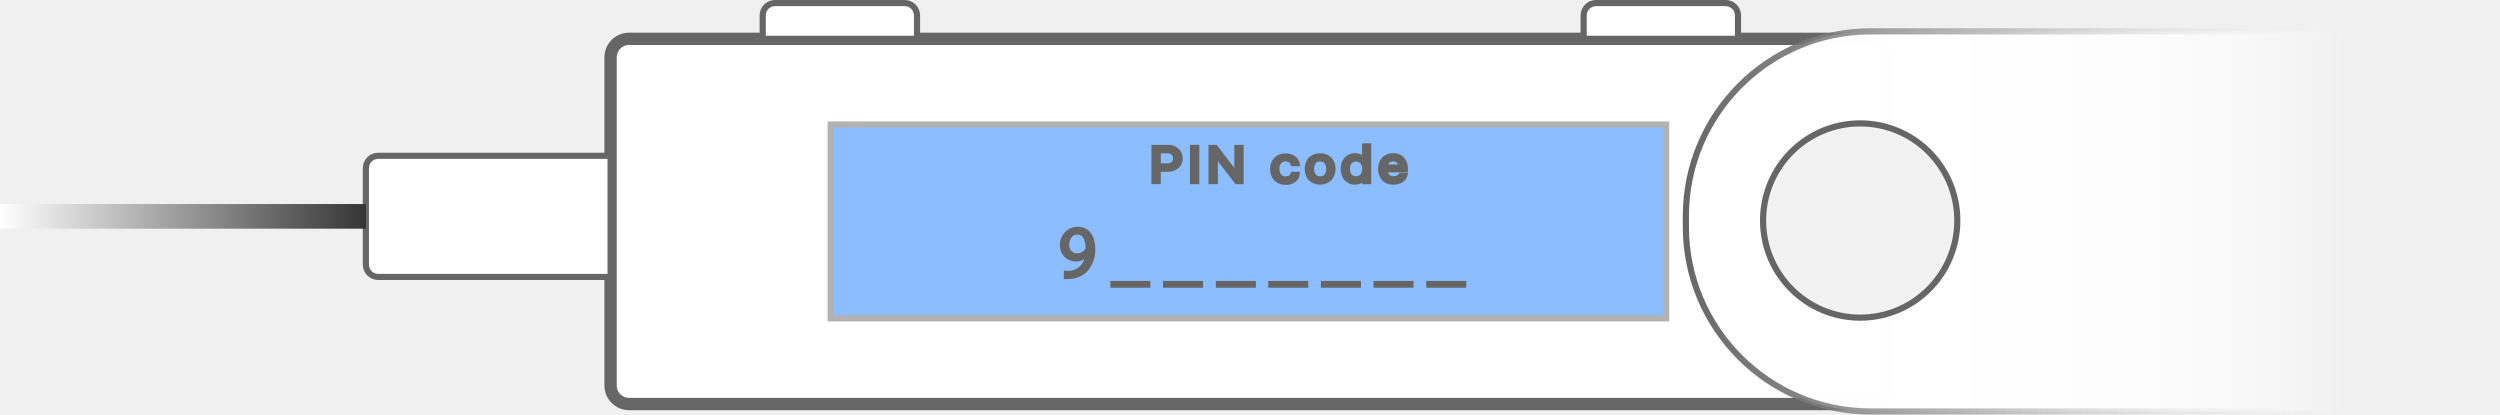
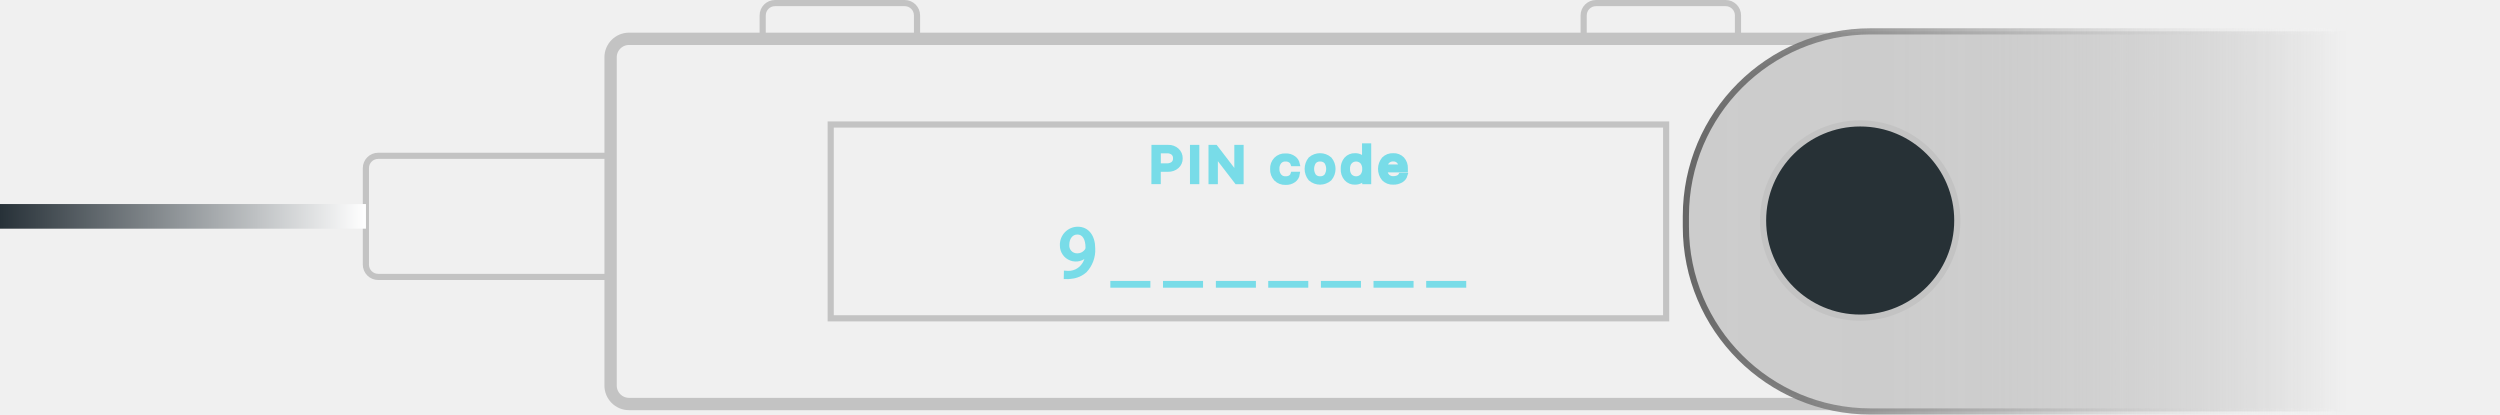
<svg xmlns="http://www.w3.org/2000/svg" width="405.8" height="67.29" viewBox="0 0 405.8 67.29">
  <defs>
    <style>
      .cls-1, .cls-3 {
-         fill: #fff;
+         fill: transparent;
      }

      .cls-1, .cls-2, .cls-3, .cls-5, .cls-6, .cls-7, .cls-9 {
-         stroke: #666;
+         stroke: rgb(195,195,195);
+       }
+ 
+       .cls-5, .cls-6 {
+         stroke: #78dce8;
      }

      .cls-1, .cls-2, .cls-3, .cls-4, .cls-5, .cls-6, .cls-7, .cls-8, .cls-9 {
        stroke-miterlimit: 10;
      }

      .cls-1 {
        stroke-width: 2px;
      }

      .cls-2 {
-         fill: #177cff;
-         opacity: 0.5;
+         fill: none;
      }

      .cls-4 {
        stroke-width: 4px;
        fill: url(#Blue_Sky);
        stroke: url(#linear-gradient);
      }

      .cls-5, .cls-6 {
-         fill: #666;
+         fill: #78dce8;
      }

      .cls-5 {
        stroke-width: 0.75px;
      }

      .cls-6 {
        stroke-width: 0.5px;
      }

      .cls-7 {
        fill: aqua;
        opacity: 0;
      }

      .cls-8 {
        fill: url(#linear-gradient-2);
        stroke: url(#linear-gradient-3);
      }

      .cls-9 {
-         fill: #f2f2f2;
+         fill: rgb(39, 49, 54);
      }
    </style>
    <linearGradient id="Blue_Sky" data-name="Blue Sky" y1="35.12" x2="59.4" y2="35.12" gradientUnits="userSpaceOnUse">
      <stop offset="0" stop-color="#3ddeed" />
      <stop offset="1" stop-color="#3ddeed" stop-opacity="0" />
    </linearGradient>
    <linearGradient id="linear-gradient" y1="35.12" x2="59.4" y2="35.12" gradientUnits="userSpaceOnUse">
-       <stop offset="0" stop-color="#fff" />
-       <stop offset="1" stop-color="#353535" />
+       <stop offset="0" stop-color="#273138" />
+       <stop offset="1" stop-color="#fff" />
    </linearGradient>
    <linearGradient id="linear-gradient-2" x1="273.65" y1="35.94" x2="381.04" y2="35.94" gradientUnits="userSpaceOnUse">
-       <stop offset="0" stop-color="#fff" />
-       <stop offset="0.32" stop-color="#fff" stop-opacity="0.99" />
-       <stop offset="0.46" stop-color="#fff" stop-opacity="0.96" />
-       <stop offset="0.56" stop-color="#fff" stop-opacity="0.92" />
-       <stop offset="0.65" stop-color="#fff" stop-opacity="0.85" />
-       <stop offset="0.72" stop-color="#fff" stop-opacity="0.76" />
-       <stop offset="0.79" stop-color="#fff" stop-opacity="0.64" />
-       <stop offset="0.85" stop-color="#fff" stop-opacity="0.51" />
-       <stop offset="0.9" stop-color="#fff" stop-opacity="0.36" />
-       <stop offset="0.95" stop-color="#fff" stop-opacity="0.19" />
-       <stop offset="1" stop-color="#fff" stop-opacity="0" />
+       <stop offset="0" stop-color="#ccc" />
+       <stop offset="0.32" stop-color="#ccc" stop-opacity="0.99" />
+       <stop offset="0.46" stop-color="#ccc" stop-opacity="0.96" />
+       <stop offset="0.56" stop-color="#ccc" stop-opacity="0.92" />
+       <stop offset="0.65" stop-color="#ccc" stop-opacity="0.85" />
+       <stop offset="0.72" stop-color="#ccc" stop-opacity="0.76" />
+       <stop offset="0.79" stop-color="#ccc" stop-opacity="0.64" />
+       <stop offset="0.85" stop-color="#ccc" stop-opacity="0.51" />
+       <stop offset="0.9" stop-color="#ccc" stop-opacity="0.36" />
+       <stop offset="0.95" stop-color="#ccc" stop-opacity="0.19" />
+       <stop offset="1" stop-color="#ccc" stop-opacity="0" />
    </linearGradient>
    <linearGradient id="linear-gradient-3" x1="273.15" y1="35.94" x2="381.54" y2="35.94" gradientUnits="userSpaceOnUse">
      <stop offset="0" stop-color="#666" />
      <stop offset="0.17" stop-color="#767676" stop-opacity="0.9" />
      <stop offset="0.47" stop-color="#a0a0a0" stop-opacity="0.62" />
      <stop offset="0.86" stop-color="#e5e5e5" stop-opacity="0.17" />
      <stop offset="1" stop-color="#fff" stop-opacity="0" />
    </linearGradient>
  </defs>
  <g id="Layer_1" data-name="Layer 1">
    <rect class="cls-1" x="99.11" y="6.3" width="207.08" height="59.28" rx="3" ry="3" />
    <rect class="cls-2" x="134.84" y="20.21" width="135.61" height="31.46" />
    <path class="cls-3" d="M61.39,25.29H99.11a0,0,0,0,1,0,0V44.95a0,0,0,0,1,0,0H61.39a2,2,0,0,1-2-2V27.29A2,2,0,0,1,61.39,25.29Z" />
    <line class="cls-4" y1="35.12" x2="59.4" y2="35.12" />
    <g>
      <path class="cls-5" d="M271.67,283.57H274a2,2,0,0,1,1.43.51,1.69,1.69,0,0,1,.56,1.31,1.65,1.65,0,0,1-.56,1.29,2.08,2.08,0,0,1-1.44.51h-1.56v2h-.77Zm.77.62v2.38h1.37a1.6,1.6,0,0,0,1-.31,1.1,1.1,0,0,0,.36-.87,1.11,1.11,0,0,0-.36-.89,1.51,1.51,0,0,0-1-.31Z" transform="translate(-84.39 -259.68)" />
      <path class="cls-5" d="M278.69,289.2h-.77v-5.63h.77Z" transform="translate(-84.39 -259.68)" />
      <path class="cls-5" d="M281.7,289.2h-.77v-5.63h.76l3.36,4.38h.07v-4.38h.76v5.63h-.75l-3.36-4.37h-.07Z" transform="translate(-84.39 -259.68)" />
      <path class="cls-5" d="M295,286.28h-.75a1,1,0,0,0-.39-.53,1.31,1.31,0,0,0-.8-.23,1.23,1.23,0,0,0-1,.42,1.66,1.66,0,0,0-.37,1.14,1.68,1.68,0,0,0,.37,1.16,1.21,1.21,0,0,0,1,.43,1.46,1.46,0,0,0,.78-.19,1,1,0,0,0,.41-.55H295a1.5,1.5,0,0,1-.6,1,2.13,2.13,0,0,1-1.34.39,2.06,2.06,0,0,1-1.55-.6,2.23,2.23,0,0,1-.58-1.6,2.11,2.11,0,0,1,.58-1.57,2,2,0,0,1,1.55-.59,2.06,2.06,0,0,1,1.34.4A1.54,1.54,0,0,1,295,286.28Z" transform="translate(-84.39 -259.68)" />
      <path class="cls-5" d="M297.1,288.69a2.52,2.52,0,0,1,0-3.19,2.39,2.39,0,0,1,3.12,0,2.48,2.48,0,0,1,0,3.19,2.36,2.36,0,0,1-3.12,0Zm2.58-.43a2.11,2.11,0,0,0,0-2.33,1.3,1.3,0,0,0-1-.41,1.27,1.27,0,0,0-1,.41,2.07,2.07,0,0,0,0,2.33,1.27,1.27,0,0,0,1,.41A1.3,1.3,0,0,0,299.68,288.26Z" transform="translate(-84.39 -259.68)" />
      <path class="cls-5" d="M302.92,288.68a2.24,2.24,0,0,1-.53-1.58,2.28,2.28,0,0,1,.53-1.59,1.82,1.82,0,0,1,1.41-.59,1.86,1.86,0,0,1,.87.19,1.37,1.37,0,0,1,.59.55h.06v-2.34h.74v5.88h-.71v-.67h-.06a1.55,1.55,0,0,1-.61.55,2,2,0,0,1-.88.2A1.78,1.78,0,0,1,302.92,288.68Zm.59-2.74a1.73,1.73,0,0,0-.36,1.16,1.7,1.7,0,0,0,.36,1.15,1.39,1.39,0,0,0,2,0,1.67,1.67,0,0,0,.37-1.15,1.73,1.73,0,0,0-.37-1.15,1.38,1.38,0,0,0-2,0Z" transform="translate(-84.39 -259.68)" />
      <path class="cls-5" d="M311.75,288.11h.74a1.45,1.45,0,0,1-.67.85,2.43,2.43,0,0,1-1.28.32,2,2,0,0,1-1.53-.59,2.52,2.52,0,0,1,0-3.18,2,2,0,0,1,1.52-.59,1.9,1.9,0,0,1,1.47.57,2.13,2.13,0,0,1,.54,1.54v.26h-3.33v0a1.49,1.49,0,0,0,.39,1,1.29,1.29,0,0,0,.95.36,1.78,1.78,0,0,0,.74-.14A.94.94,0,0,0,311.75,288.11Zm-2.13-2.26a1.35,1.35,0,0,0-.4.9h2.55a1.26,1.26,0,0,0-.35-.9,1.19,1.19,0,0,0-.89-.34A1.25,1.25,0,0,0,309.62,285.85Z" transform="translate(-84.39 -259.68)" />
    </g>
    <path class="cls-3" d="M125.8.5h21.05a2,2,0,0,1,2,2V6.3a0,0,0,0,1,0,0H123.8a0,0,0,0,1,0,0V2.5A2,2,0,0,1,125.8.5Z" />
    <path class="cls-3" d="M259.06.5h21.05a2,2,0,0,1,2,2V6.3a0,0,0,0,1,0,0H257.06a0,0,0,0,1,0,0V2.5a2,2,0,0,1,2-2Z" />
    <g>
      <path class="cls-6" d="M257.33,303.88a4.32,4.32,0,0,0,.85,0,2.91,2.91,0,0,0,1.63-.76,3.35,3.35,0,0,0,1-2.07h0a2.34,2.34,0,0,1-4.13-1.55,2.67,2.67,0,0,1,2.66-2.77c1.59,0,2.58,1.3,2.58,3.29a5,5,0,0,1-1.34,3.66,4,4,0,0,1-2.27,1,5,5,0,0,1-1,.06Zm.38-4.48a1.5,1.5,0,0,0,1.5,1.65,1.75,1.75,0,0,0,1.54-.81.82.82,0,0,0,.09-.38c0-1.34-.49-2.36-1.59-2.36C258.35,297.5,257.71,298.3,257.71,299.4Z" transform="translate(-84.39 -259.68)" />
      <path class="cls-6" d="M270.87,305.53v.6h-6v-.6Z" transform="translate(-84.39 -259.68)" />
      <path class="cls-6" d="M279.42,305.53v.6h-6v-.6Z" transform="translate(-84.39 -259.68)" />
      <path class="cls-6" d="M288,305.53v.6h-6v-.6Z" transform="translate(-84.39 -259.68)" />
      <path class="cls-6" d="M296.5,305.53v.6h-6v-.6Z" transform="translate(-84.39 -259.68)" />
      <path class="cls-6" d="M305.05,305.53v.6h-6v-.6Z" transform="translate(-84.39 -259.68)" />
      <path class="cls-6" d="M313.59,305.53v.6h-6v-.6Z" transform="translate(-84.39 -259.68)" />
      <path class="cls-6" d="M322.14,305.53v.6h-6v-.6Z" transform="translate(-84.39 -259.68)" />
    </g>
    <rect class="cls-7" x="307.82" y="47.46" width="97.48" height="18.12" />
  </g>
  <g id="Layer_3" data-name="Layer 3">
    <g>
      <path class="cls-8" d="M303.65,5.09H381a0,0,0,0,1,0,0v61.7a0,0,0,0,1,0,0H303.65a30,30,0,0,1-30-30v-1.7a30,30,0,0,1,30-30Z" />
      <rect class="cls-9" x="286.18" y="20.03" width="31.53" height="31.53" rx="15.77" ry="15.77" />
    </g>
  </g>
</svg>
